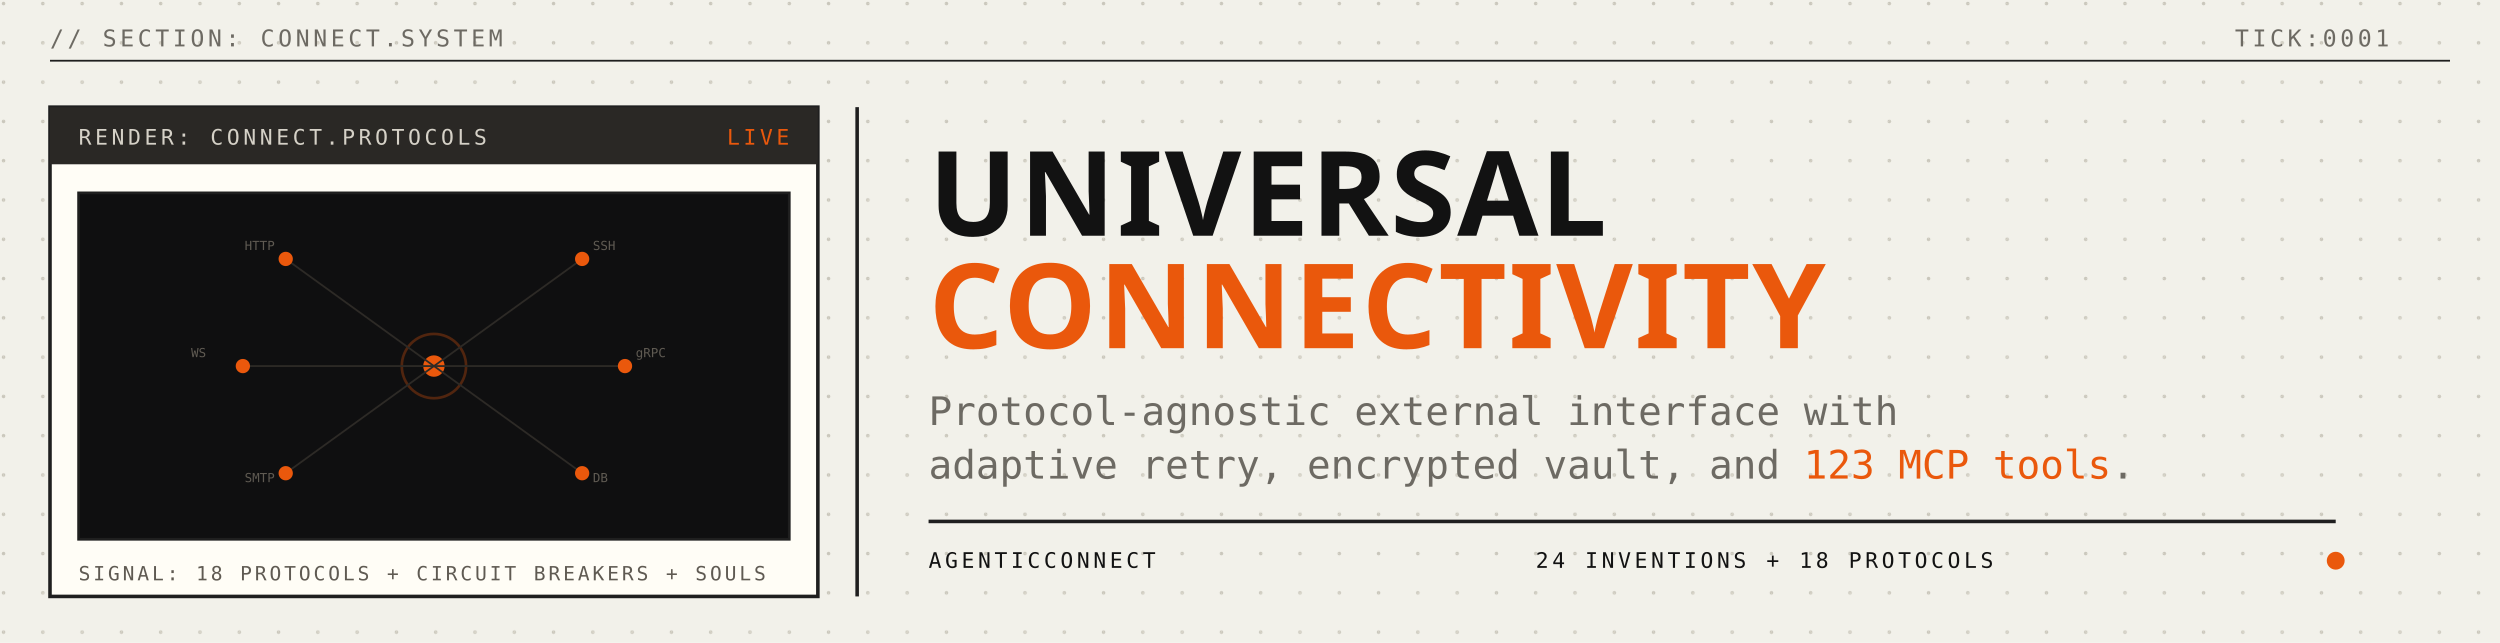
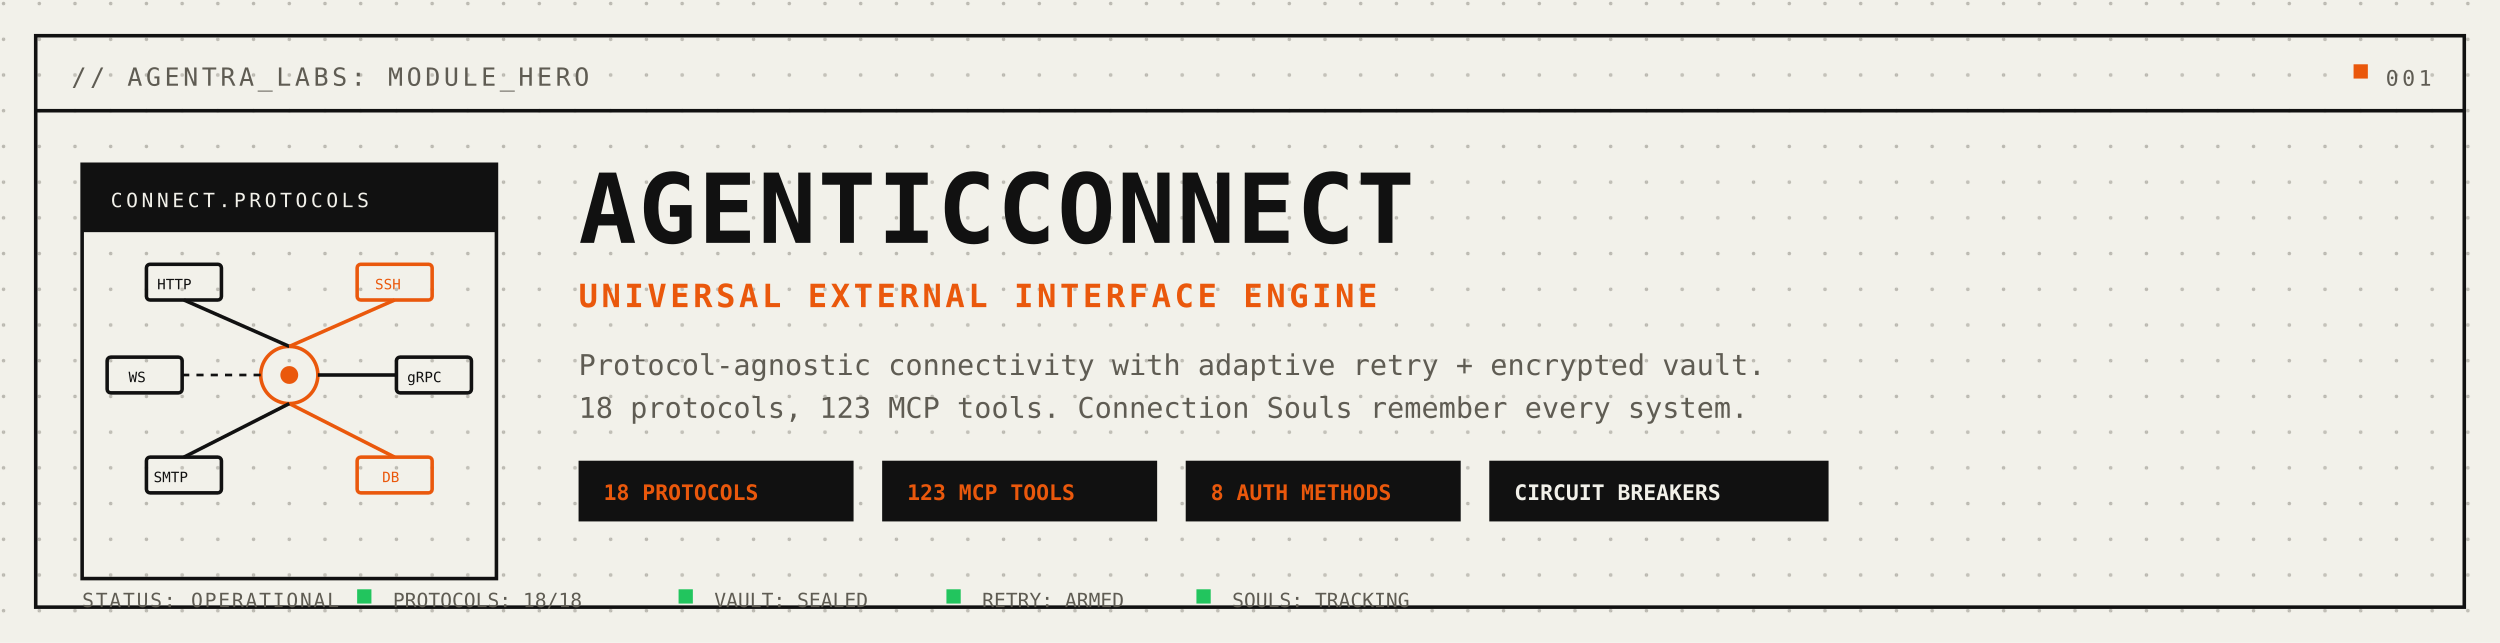
- <svg xmlns="http://www.w3.org/2000/svg" viewBox="0 0 1400 360" role="img" aria-label="AgenticConnect hero pane in Agentra design system">
+ <svg xmlns="http://www.w3.org/2000/svg" viewBox="0 0 1400 360" role="img" aria-label="AgenticConnect GitHub hero pane">
  <defs>
-     <pattern id="grid" width="22" height="22" patternUnits="userSpaceOnUse">
-       <circle cx="2" cy="2" r="1" fill="#c9c6bb" />
+     <pattern id="grid" width="20" height="20" patternUnits="userSpaceOnUse">
+       <circle cx="2" cy="2" r="1" fill="#b8b6ae" />
    </pattern>
-     <style>
-       .ink { fill:#121212; }
-       .muted { fill:#6d6a63; }
-       .accent { fill:#ea580c; }
-       .mono { font-family:'IBM Plex Mono','JetBrains Mono',monospace; }
-       .sans { font-family:'Sora','Space Grotesk',sans-serif; }
-     </style>
  </defs>
  <rect width="1400" height="360" fill="#f2f1ea" />
  <rect width="1400" height="360" fill="url(#grid)" />
-   <line x1="28" y1="34" x2="1372" y2="34" stroke="#1f1f1f" stroke-width="1" />
-   <text x="28" y="26" class="mono muted" font-size="13" letter-spacing="2">// SECTION: CONNECT.SYSTEM</text>
-   <text x="1338" y="26" class="mono muted" font-size="13" text-anchor="end" letter-spacing="2">TICK:0001</text>
-   <rect x="28" y="60" width="430" height="274" fill="#fffdf6" stroke="#1f1f1f" stroke-width="2" />
-   <rect x="28" y="60" width="430" height="32" fill="#2a2825" />
-   <text x="44" y="81" class="mono" font-size="12" fill="#d5d1c7" letter-spacing="2">RENDER: CONNECT.PROTOCOLS</text>
-   <text x="442" y="81" class="mono accent" font-size="12" text-anchor="end" letter-spacing="2">LIVE</text>
-   <rect x="44" y="108" width="398" height="194" fill="#0f0f10" stroke="#1f1f1f" stroke-width="1.5" />
-   <circle cx="243" cy="205" r="18" fill="none" stroke="#ea580c" stroke-width="1.5" opacity="0.3" />
-   <circle cx="243" cy="205" r="6" fill="#ea580c" />
-   <line x1="243" y1="205" x2="160" y2="145" stroke="#2d2a26" stroke-width="1" />
-   <circle cx="160" cy="145" r="4" fill="#ea580c" />
-   <text x="137" y="140" class="mono" font-size="7" fill="#5f5a52">HTTP</text>
-   <line x1="243" y1="205" x2="326" y2="145" stroke="#2d2a26" stroke-width="1" />
-   <circle cx="326" cy="145" r="4" fill="#ea580c" />
-   <text x="332" y="140" class="mono" font-size="7" fill="#5f5a52">SSH</text>
-   <line x1="243" y1="205" x2="350" y2="205" stroke="#2d2a26" stroke-width="1" />
-   <circle cx="350" cy="205" r="4" fill="#ea580c" />
-   <text x="356" y="200" class="mono" font-size="7" fill="#5f5a52">gRPC</text>
-   <line x1="243" y1="205" x2="326" y2="265" stroke="#2d2a26" stroke-width="1" />
-   <circle cx="326" cy="265" r="4" fill="#ea580c" />
-   <text x="332" y="270" class="mono" font-size="7" fill="#5f5a52">DB</text>
-   <line x1="243" y1="205" x2="160" y2="265" stroke="#2d2a26" stroke-width="1" />
-   <circle cx="160" cy="265" r="4" fill="#ea580c" />
-   <text x="137" y="270" class="mono" font-size="7" fill="#5f5a52">SMTP</text>
-   <line x1="243" y1="205" x2="136" y2="205" stroke="#2d2a26" stroke-width="1" />
-   <circle cx="136" cy="205" r="4" fill="#ea580c" />
-   <text x="107" y="200" class="mono" font-size="7" fill="#5f5a52">WS</text>
-   <text x="44" y="325" class="mono" font-size="11" fill="#5f5a52" letter-spacing="1.6">SIGNAL: 18 PROTOCOLS + CIRCUIT BREAKERS + SOULS</text>
-   <line x1="480" y1="60" x2="480" y2="334" stroke="#1f1f1f" stroke-width="2" />
-   <text x="520" y="132" class="sans ink" font-size="66" font-weight="700" letter-spacing="1">UNIVERSAL</text>
-   <text x="520" y="195" class="sans accent" font-size="66" font-weight="700" letter-spacing="1">CONNECTIVITY</text>
-   <text x="520" y="238" class="mono muted" font-size="22">Protocol-agnostic external interface with</text>
-   <text x="520" y="268" class="mono muted" font-size="22">adaptive retry, encrypted vault, and <tspan class="accent">123 MCP tools</tspan>.</text>
-   <line x1="520" y1="292" x2="1308" y2="292" stroke="#1f1f1f" stroke-width="2" />
-   <text x="520" y="318" class="mono ink" font-size="12" letter-spacing="2">AGENTICCONNECT</text>
-   <text x="860" y="318" class="mono ink" font-size="12" letter-spacing="2">24 INVENTIONS + 18 PROTOCOLS</text>
-   <circle cx="1308" cy="314" r="5" fill="#ea580c" />
+   <rect x="20" y="20" width="1360" height="320" fill="none" stroke="#111111" stroke-width="2" />
+   <line x1="20" y1="62" x2="1380" y2="62" stroke="#111111" stroke-width="2" />
+   <text x="40" y="48" font-family="'JetBrains Mono', monospace" font-size="14" fill="#5f5c53" letter-spacing="2"> // AGENTRA_LABS: MODULE_HERO</text>
+   <rect x="1318" y="36" width="8" height="8" fill="#ea580c" />
+   <text x="1336" y="48" font-family="'JetBrains Mono', monospace" font-size="12" fill="#5f5c53" letter-spacing="2">001</text>
+   <rect x="46" y="92" width="232" height="232" fill="none" stroke="#111111" stroke-width="2" />
+   <rect x="46" y="92" width="232" height="38" fill="#111111" />
+   <text x="62" y="116" font-family="'JetBrains Mono', monospace" font-size="11" fill="#f2f1ea" letter-spacing="2">CONNECT.PROTOCOLS</text>
+   <circle cx="162" cy="210" r="16" fill="none" stroke="#ea580c" stroke-width="2" />
+   <circle cx="162" cy="210" r="5" fill="#ea580c" />
+   <rect x="82" y="148" width="42" height="20" fill="none" stroke="#111111" stroke-width="2" rx="2" />
+   <text x="88" y="162" font-family="'JetBrains Mono', monospace" font-size="8" fill="#111111">HTTP</text>
+   <rect x="200" y="148" width="42" height="20" fill="none" stroke="#ea580c" stroke-width="2" rx="2" />
+   <text x="210" y="162" font-family="'JetBrains Mono', monospace" font-size="8" fill="#ea580c">SSH</text>
+   <rect x="222" y="200" width="42" height="20" fill="none" stroke="#111111" stroke-width="2" rx="2" />
+   <text x="228" y="214" font-family="'JetBrains Mono', monospace" font-size="8" fill="#111111">gRPC</text>
+   <rect x="200" y="256" width="42" height="20" fill="none" stroke="#ea580c" stroke-width="2" rx="2" />
+   <text x="214" y="270" font-family="'JetBrains Mono', monospace" font-size="8" fill="#ea580c">DB</text>
+   <rect x="82" y="256" width="42" height="20" fill="none" stroke="#111111" stroke-width="2" rx="2" />
+   <text x="86" y="270" font-family="'JetBrains Mono', monospace" font-size="8" fill="#111111">SMTP</text>
+   <rect x="60" y="200" width="42" height="20" fill="none" stroke="#111111" stroke-width="2" rx="2" />
+   <text x="72" y="214" font-family="'JetBrains Mono', monospace" font-size="8" fill="#111111">WS</text>
+   <line x1="162" y1="194" x2="103" y2="168" stroke="#111111" stroke-width="2" />
+   <line x1="162" y1="194" x2="221" y2="168" stroke="#ea580c" stroke-width="2" />
+   <line x1="178" y1="210" x2="222" y2="210" stroke="#111111" stroke-width="2" />
+   <line x1="162" y1="226" x2="221" y2="256" stroke="#ea580c" stroke-width="2" />
+   <line x1="162" y1="226" x2="103" y2="256" stroke="#111111" stroke-width="2" />
+   <line x1="146" y1="210" x2="102" y2="210" stroke="#111111" stroke-width="1.5" stroke-dasharray="4" />
+   <text x="324" y="136" font-family="'JetBrains Mono', monospace" font-size="54" fill="#111111" font-weight="700" letter-spacing="1">AGENTICCONNECT</text>
+   <text x="324" y="172" font-family="'JetBrains Mono', monospace" font-size="18" fill="#ea580c" font-weight="700" letter-spacing="2">UNIVERSAL EXTERNAL INTERFACE ENGINE</text>
+   <text x="324" y="210" font-family="'JetBrains Mono', monospace" font-size="16" fill="#5f5c53">
+     Protocol-agnostic connectivity with adaptive retry + encrypted vault.
+   </text>
+   <text x="324" y="234" font-family="'JetBrains Mono', monospace" font-size="16" fill="#5f5c53">
+     18 protocols, 123 MCP tools. Connection Souls remember every system.
+   </text>
+   <rect x="324" y="258" width="154" height="34" fill="#111111" />
+   <text x="338" y="280" font-family="'JetBrains Mono', monospace" font-size="12" fill="#ea580c" font-weight="700">18 PROTOCOLS</text>
+   <rect x="494" y="258" width="154" height="34" fill="#111111" />
+   <text x="508" y="280" font-family="'JetBrains Mono', monospace" font-size="12" fill="#ea580c" font-weight="700">123 MCP TOOLS</text>
+   <rect x="664" y="258" width="154" height="34" fill="#111111" />
+   <text x="678" y="280" font-family="'JetBrains Mono', monospace" font-size="12" fill="#ea580c" font-weight="700">8 AUTH METHODS</text>
+   <rect x="834" y="258" width="190" height="34" fill="#111111" />
+   <text x="848" y="280" font-family="'JetBrains Mono', monospace" font-size="12" fill="#f2f1ea" font-weight="700">CIRCUIT BREAKERS</text>
+   <text x="46" y="340" font-family="'JetBrains Mono', monospace" font-size="11" fill="#5f5c53" letter-spacing="1">STATUS: OPERATIONAL</text>
+   <rect x="200" y="330" width="8" height="8" fill="#22c55e" />
+   <text x="220" y="340" font-family="'JetBrains Mono', monospace" font-size="11" fill="#5f5c53">PROTOCOLS: 18/18</text>
+   <rect x="380" y="330" width="8" height="8" fill="#22c55e" />
+   <text x="400" y="340" font-family="'JetBrains Mono', monospace" font-size="11" fill="#5f5c53">VAULT: SEALED</text>
+   <rect x="530" y="330" width="8" height="8" fill="#22c55e" />
+   <text x="550" y="340" font-family="'JetBrains Mono', monospace" font-size="11" fill="#5f5c53">RETRY: ARMED</text>
+   <rect x="670" y="330" width="8" height="8" fill="#22c55e" />
+   <text x="690" y="340" font-family="'JetBrains Mono', monospace" font-size="11" fill="#5f5c53">SOULS: TRACKING</text>
</svg>
